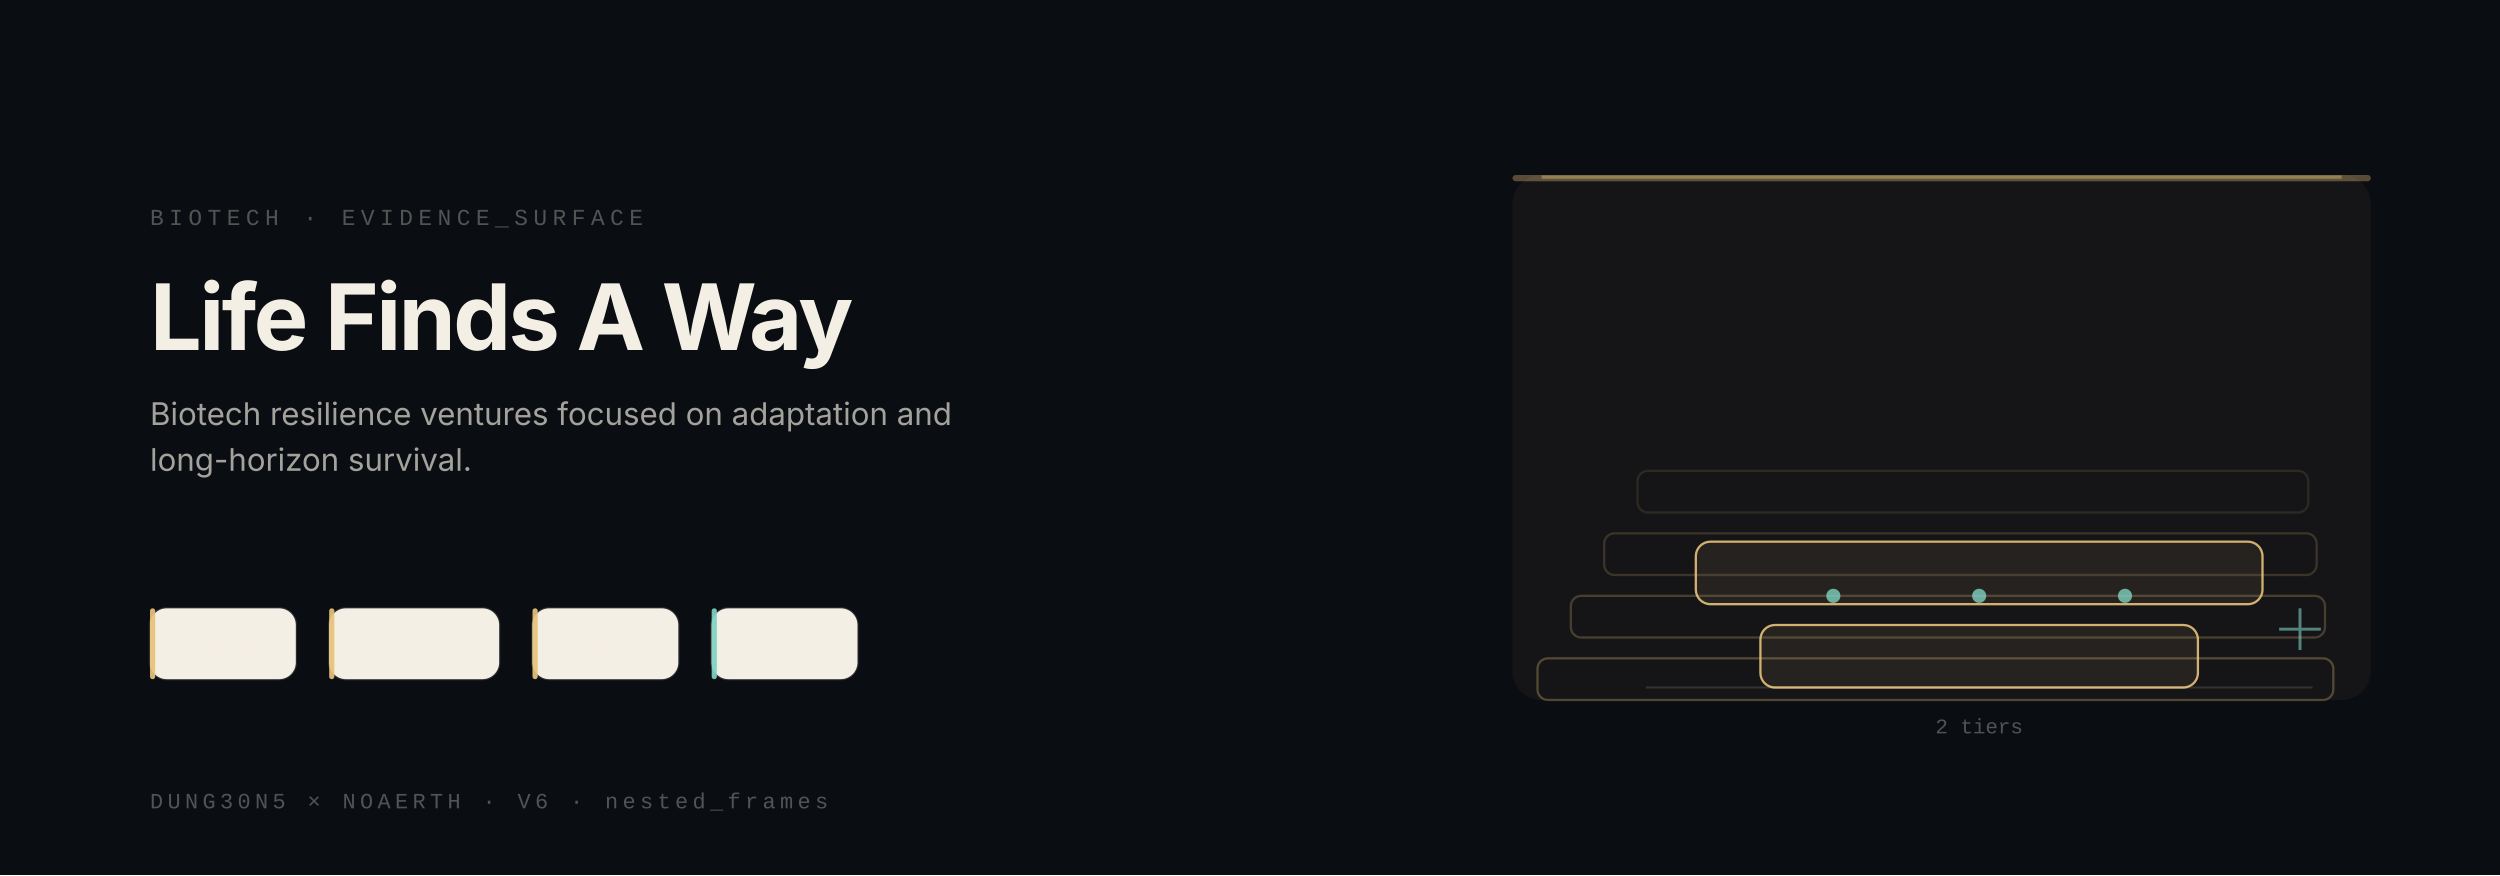
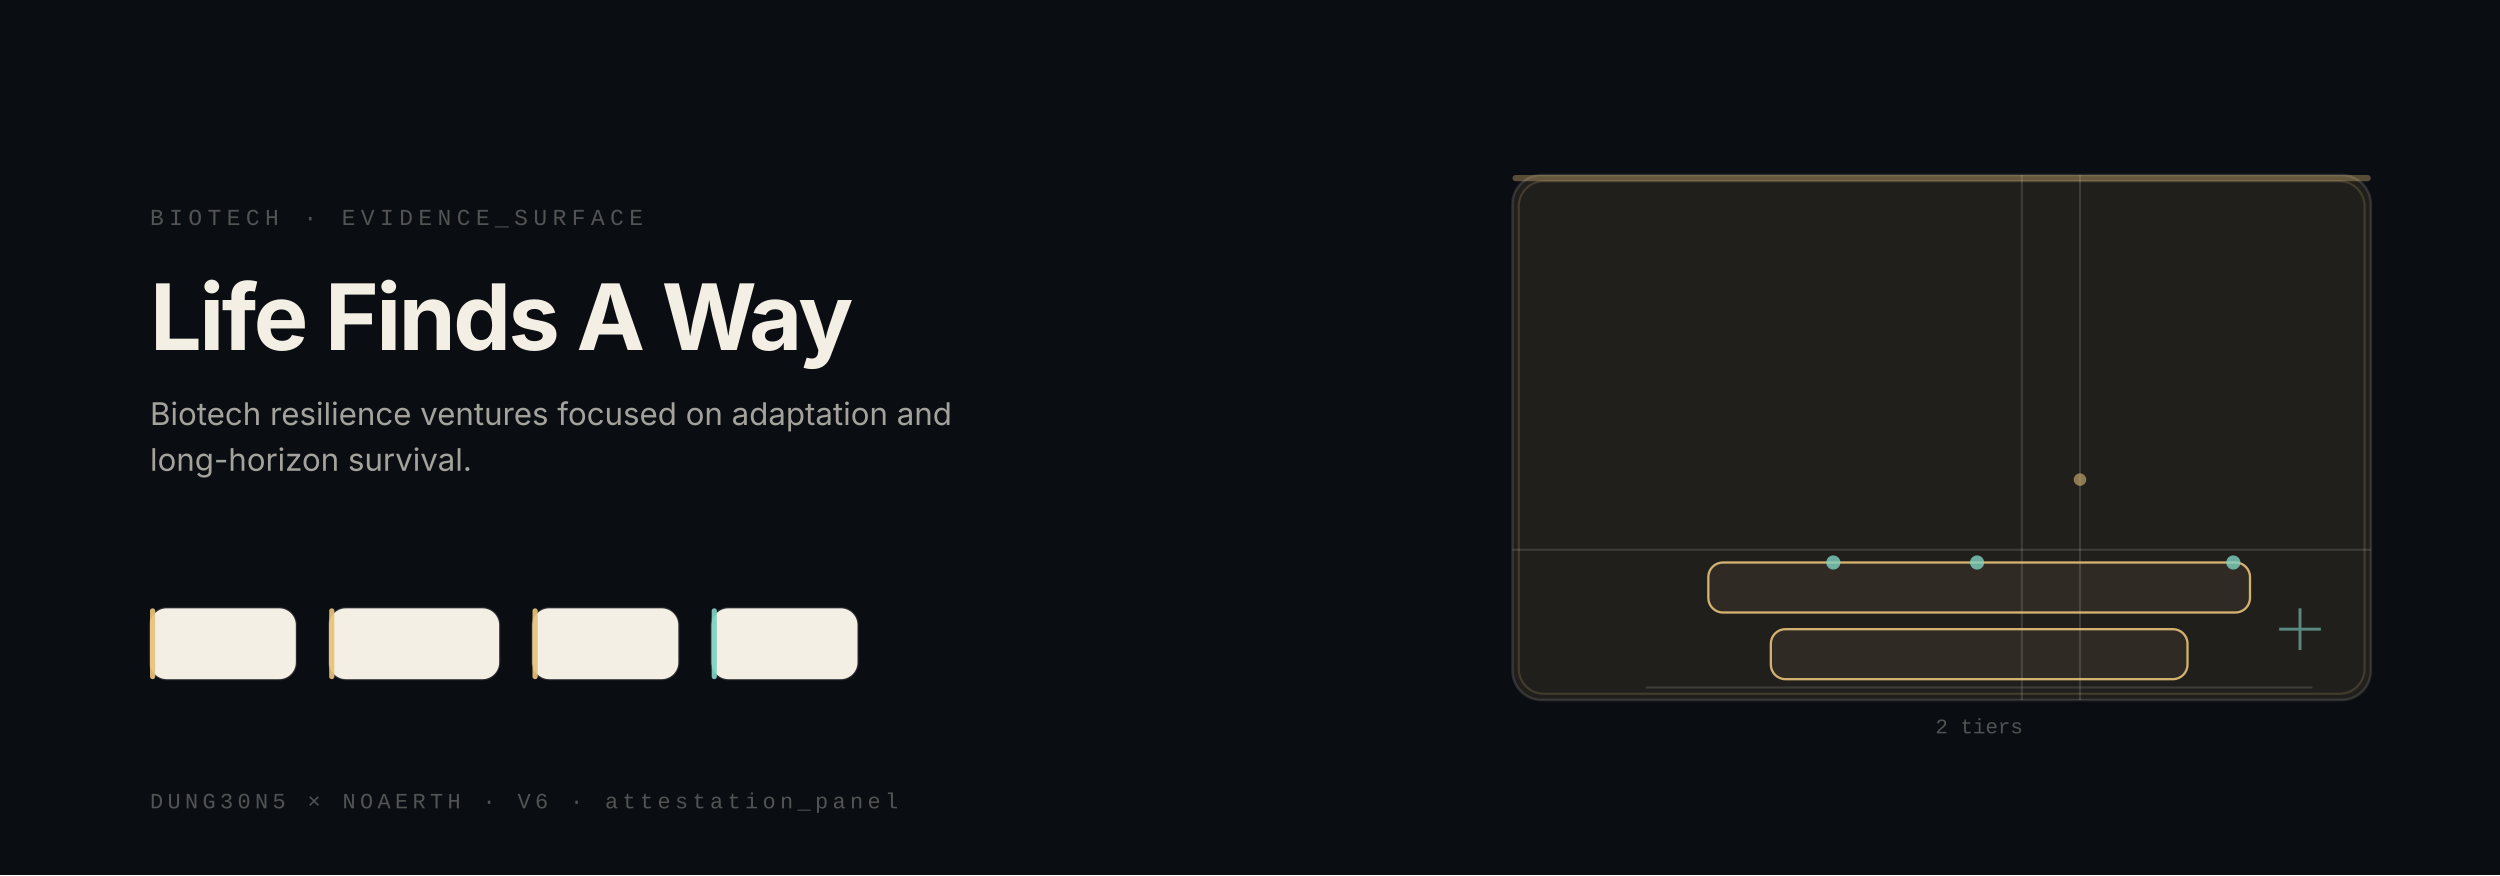
<svg xmlns="http://www.w3.org/2000/svg" viewBox="0 0 1200 420" width="1200" height="420" role="img" aria-label="Life Finds A Way: claims stack into tiers, and evidence is carried up to be checked">
  <rect width="1200" height="420" fill="#0a0d12" />
  <text x="72" y="108" font-family="ui-monospace, SFMono-Regular, Menlo, Monaco, Consolas, 'Liberation Mono', monospace" font-size="11" letter-spacing="2.6" fill="#f4efe44f">BIOTECH · EVIDENCE_SURFACE</text>
  <text x="72" y="168" font-family="-apple-system, BlinkMacSystemFont, 'Segoe UI', Inter, Helvetica, Arial, sans-serif" font-size="44" font-weight="660" letter-spacing="-1.2" fill="#f4efe4">Life Finds A Way</text>
  <text x="72" y="204" font-family="-apple-system, BlinkMacSystemFont, 'Segoe UI', Inter, Helvetica, Arial, sans-serif" font-size="15" fill="#f4efe4a8">Biotech resilience ventures focused on adaptation and</text>
  <text x="72" y="226" font-family="-apple-system, BlinkMacSystemFont, 'Segoe UI', Inter, Helvetica, Arial, sans-serif" font-size="15" fill="#f4efe4a8">long-horizon survival.</text>
  <rect x="72.0" y="292.0" width="70.0" height="34.0" rx="8" fill="#f4efe4" stroke="#f4efe424" stroke-width="1.1" />
  <rect x="72.0" y="292.0" width="2.5" height="34.0" rx="1.2" fill="#e7c27a" opacity="0.92" />
  <text x="107.0" y="314" font-family="ui-monospace, SFMono-Regular, Menlo, Monaco, Consolas, 'Liberation Mono', monospace" font-size="11" fill="#f4efe4" fill-opacity="0.82" text-anchor="middle">content</text>
  <rect x="158.0" y="292.0" width="81.6" height="34.0" rx="8" fill="#f4efe4" stroke="#f4efe424" stroke-width="1.1" />
  <rect x="158.0" y="292.0" width="2.5" height="34.0" rx="1.2" fill="#e7c27a" opacity="0.92" />
  <text x="198.8" y="314" font-family="ui-monospace, SFMono-Regular, Menlo, Monaco, Consolas, 'Liberation Mono', monospace" font-size="11" fill="#f4efe4" fill-opacity="0.82" text-anchor="middle">public-site</text>
  <rect x="255.6" y="292.0" width="70.0" height="34.0" rx="8" fill="#f4efe4" stroke="#f4efe424" stroke-width="1.1" />
  <rect x="255.6" y="292.0" width="2.5" height="34.0" rx="1.2" fill="#e7c27a" opacity="0.92" />
  <text x="290.6" y="314" font-family="ui-monospace, SFMono-Regular, Menlo, Monaco, Consolas, 'Liberation Mono', monospace" font-size="11" fill="#f4efe4" fill-opacity="0.82" text-anchor="middle">demo</text>
  <rect x="341.6" y="292.0" width="70.0" height="34.0" rx="8" fill="#f4efe4" stroke="#f4efe424" stroke-width="1.1" />
  <rect x="341.6" y="292.0" width="2.5" height="34.0" rx="1.2" fill="#7fd1c1" opacity="0.92" />
  <text x="376.6" y="314" font-family="ui-monospace, SFMono-Regular, Menlo, Monaco, Consolas, 'Liberation Mono', monospace" font-size="11" fill="#f4efe4" fill-opacity="0.82" text-anchor="middle">investors</text>
-   <rect x="726.0" y="84.0" width="412.0" height="252.0" rx="14" fill="#e7c27a" fill-opacity="0.05" />
-   <line x1="740.0" y1="85.0" x2="1124.0" y2="85.0" stroke="#e7c27a" stroke-width="1.6" opacity="0.4" />
-   <rect x="738.0" y="316.0" width="382.0" height="20" rx="5" fill="none" stroke="#e7c27a" stroke-width="1.1" opacity="0.30" />
-   <rect x="754.0" y="286.0" width="362.0" height="20" rx="5" fill="none" stroke="#e7c27a" stroke-width="1.1" opacity="0.24" />
-   <rect x="770.0" y="256.0" width="342.0" height="20" rx="5" fill="none" stroke="#e7c27a" stroke-width="1.1" opacity="0.18" />
-   <rect x="786.0" y="226.0" width="322.0" height="20" rx="5" fill="none" stroke="#e7c27a" stroke-width="1.1" opacity="0.12" />
+   <rect x="726.0" y="84.0" width="412.0" height="252.0" rx="14" fill="#e7c27a" fill-opacity="0.10" />
+   <rect x="729.0" y="87.0" width="406.0" height="246.0" rx="12" fill="none" stroke="#e7c27a" stroke-width="1" stroke-opacity="0.18" />
+   <rect x="726.0" y="84.0" width="412.0" height="252.0" rx="14" fill="none" stroke="#f4efe424" stroke-width="1.2" />
+   <line x1="998.4" y1="84.0" x2="998.4" y2="336.0" stroke="#f4efe424" stroke-width="1" />
+   <line x1="970.5" y1="84.0" x2="970.5" y2="336.0" stroke="#f4efe424" stroke-width="1" />
+   <line x1="726.0" y1="263.9" x2="1138.0" y2="263.9" stroke="#f4efe424" stroke-width="1" />
+   <circle cx="998.4" cy="230.2" r="3" fill="#e7c27a" opacity="0.55" />
  <rect x="726.0" y="84.0" width="412.0" height="3" rx="1.5" fill="#e7c27a" opacity="0.35" />
  <path d="M1094.0 302.0 h20 M1104.0 292.0 v20" stroke="#7fd1c1" stroke-width="1.4" opacity="0.6" />
-   <rect x="845.0" y="300.0" width="210.0" height="30" rx="7" fill="#e7c27a" fill-opacity="0.09" stroke="#e7c27a" stroke-width="1.1" opacity="0.9" />
-   <rect x="814.0" y="260.0" width="272.0" height="30" rx="7" fill="#e7c27a" fill-opacity="0.09" stroke="#e7c27a" stroke-width="1.1" opacity="0.9" />
-   <circle cx="880" cy="286" r="3.4" fill="#7fd1c1" opacity="0.8" />
-   <circle cx="950" cy="286" r="3.4" fill="#7fd1c1" opacity="0.8" />
-   <circle cx="1020" cy="286" r="3.4" fill="#7fd1c1" opacity="0.8" />
+   <rect x="850.0" y="302.0" width="200.0" height="24" rx="7" fill="#e7c27a" fill-opacity="0.09" stroke="#e7c27a" stroke-width="1.1" opacity="0.9" />
+   <rect x="820.0" y="270.0" width="260.0" height="24" rx="7" fill="#e7c27a" fill-opacity="0.09" stroke="#e7c27a" stroke-width="1.1" opacity="0.9" />
+   <circle cx="880" cy="270" r="3.4" fill="#7fd1c1" opacity="0.8" />
+   <circle cx="949" cy="270" r="3.4" fill="#7fd1c1" opacity="0.8" />
+   <circle cx="1072" cy="270" r="3.4" fill="#7fd1c1" opacity="0.8" />
  <line x1="790" y1="330" x2="1110" y2="330" stroke="#f4efe424" stroke-width="1" />
  <text x="950" y="352" font-family="ui-monospace, SFMono-Regular, Menlo, Monaco, Consolas, 'Liberation Mono', monospace" font-size="10" fill="#f4efe44f" text-anchor="middle">2 tiers</text>
-   <text x="72" y="388" font-family="ui-monospace, SFMono-Regular, Menlo, Monaco, Consolas, 'Liberation Mono', monospace" font-size="10.5" letter-spacing="2.1" fill="#f4efe44f">DUNG30N5 × NOAERTH · V6 · nested_frames</text>
+   <text x="72" y="388" font-family="ui-monospace, SFMono-Regular, Menlo, Monaco, Consolas, 'Liberation Mono', monospace" font-size="10.5" letter-spacing="2.1" fill="#f4efe44f">DUNG30N5 × NOAERTH · V6 · attestation_panel</text>
</svg>
